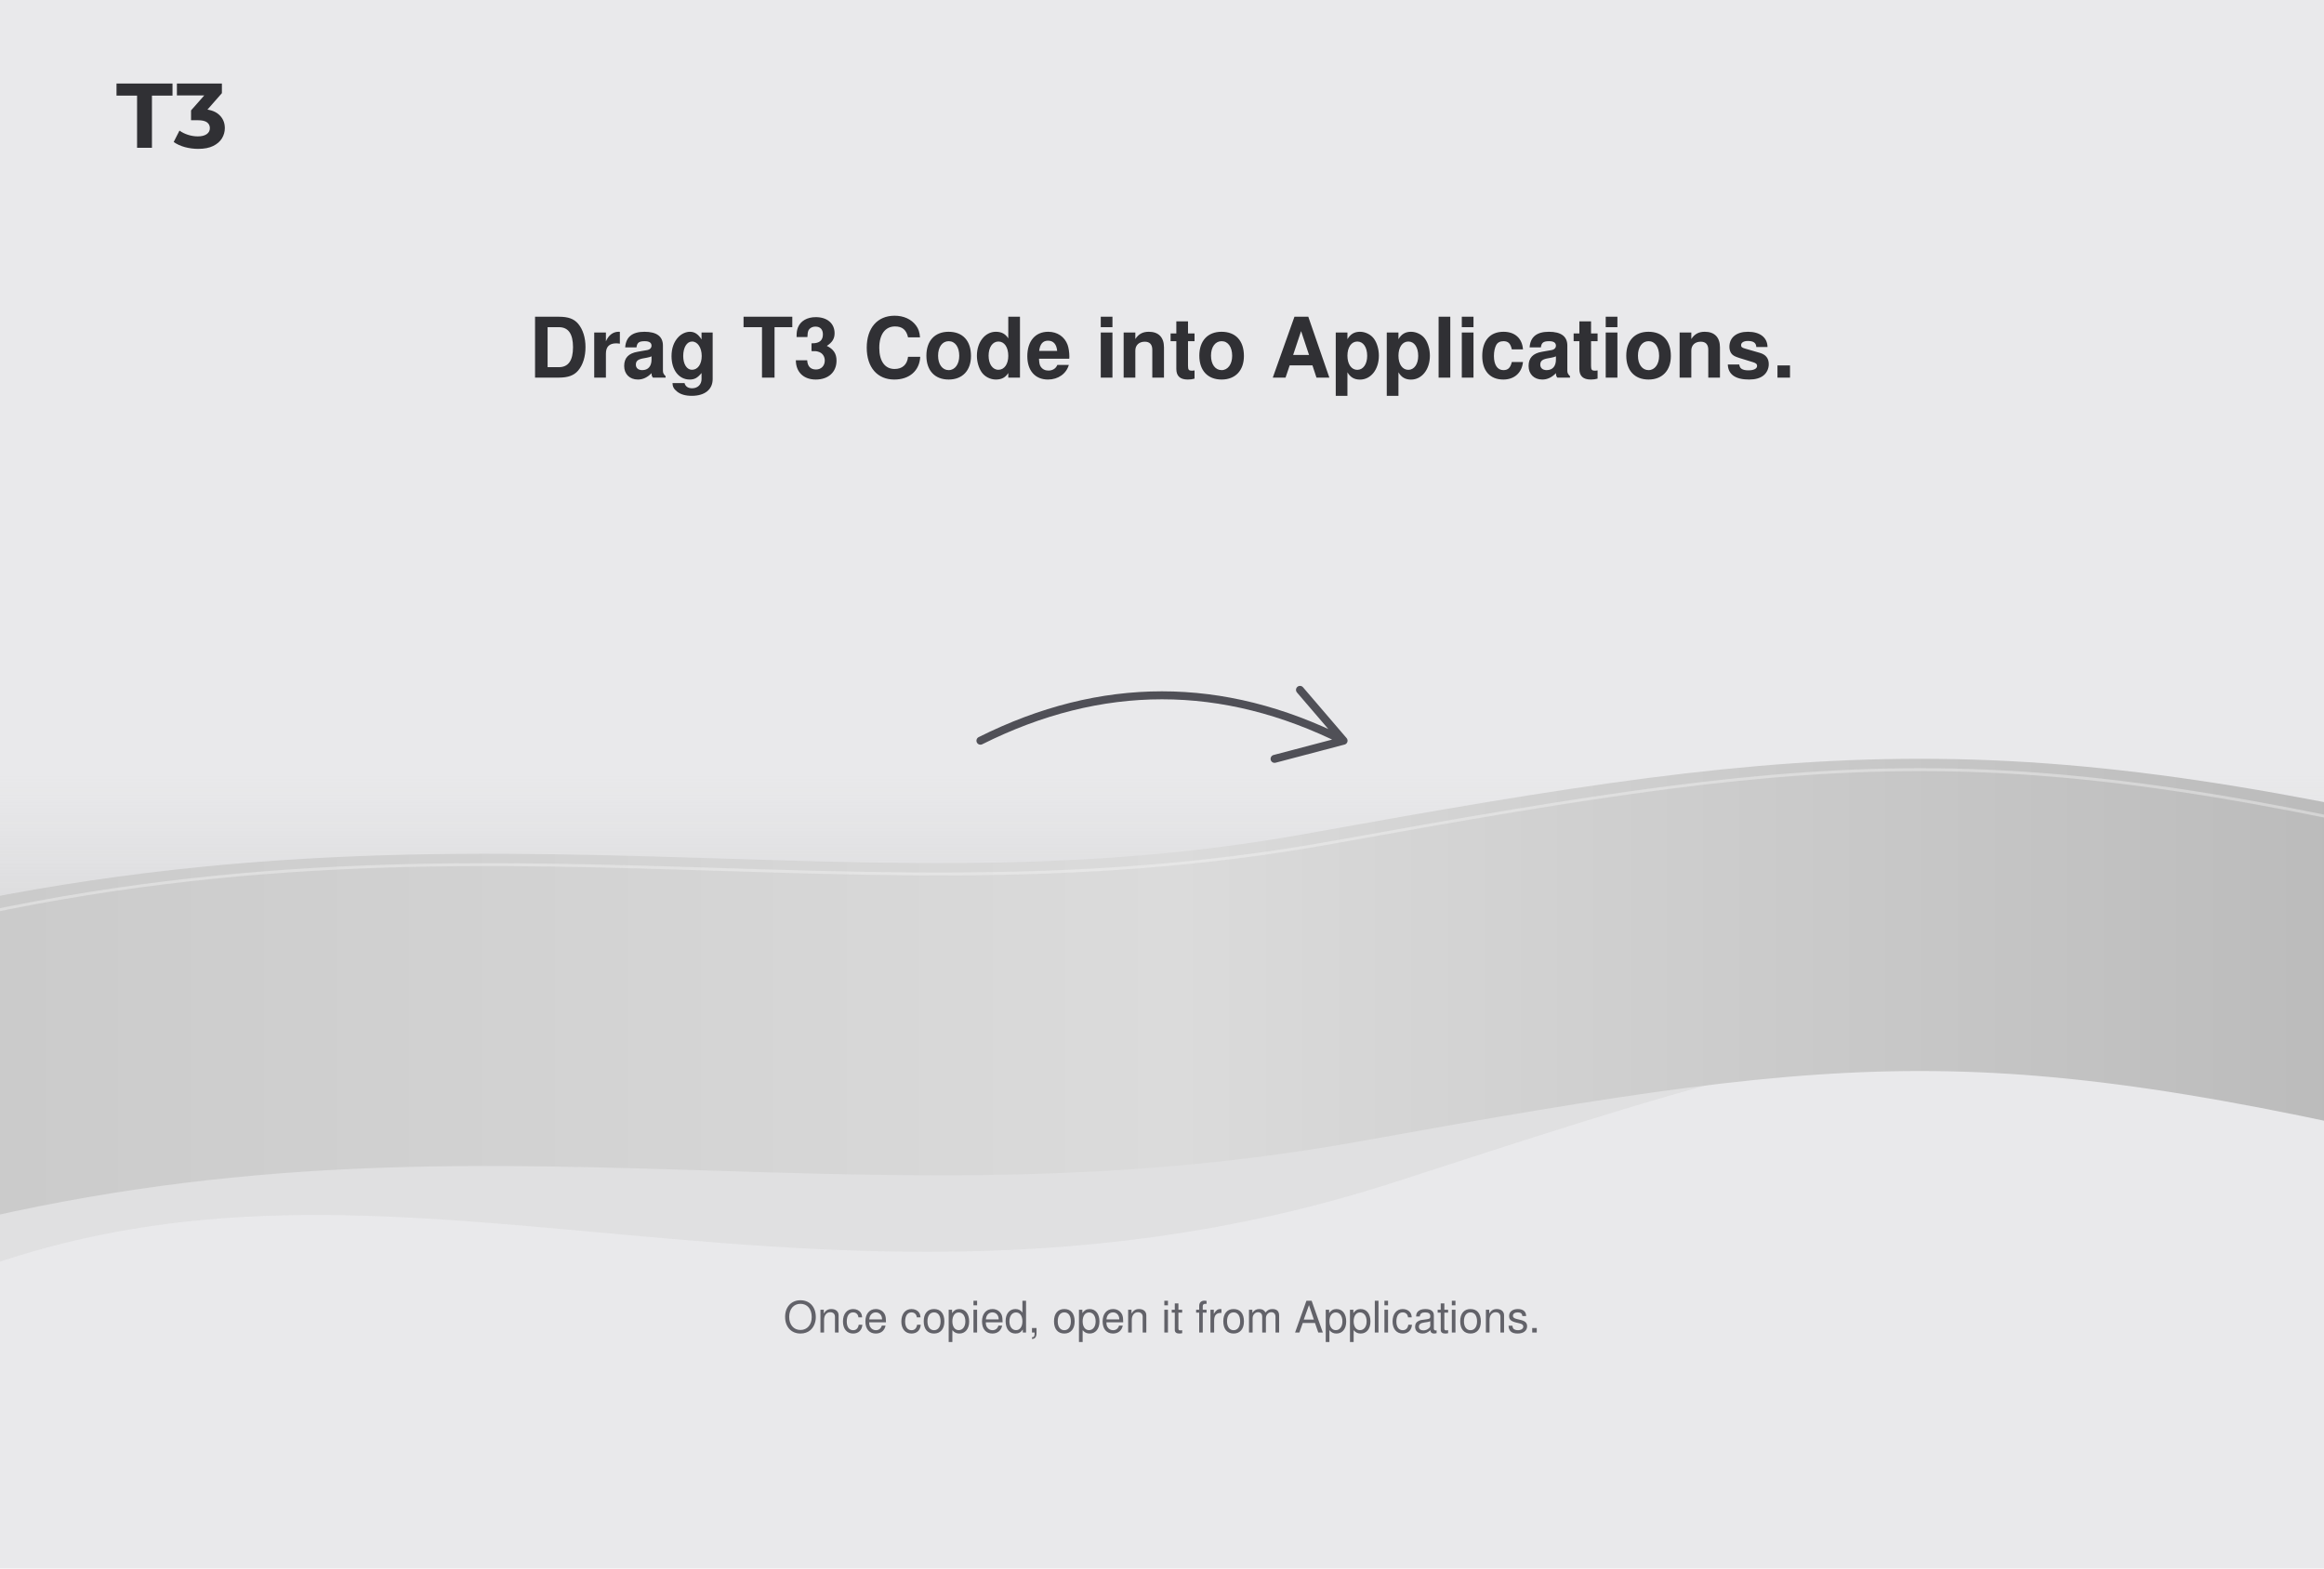
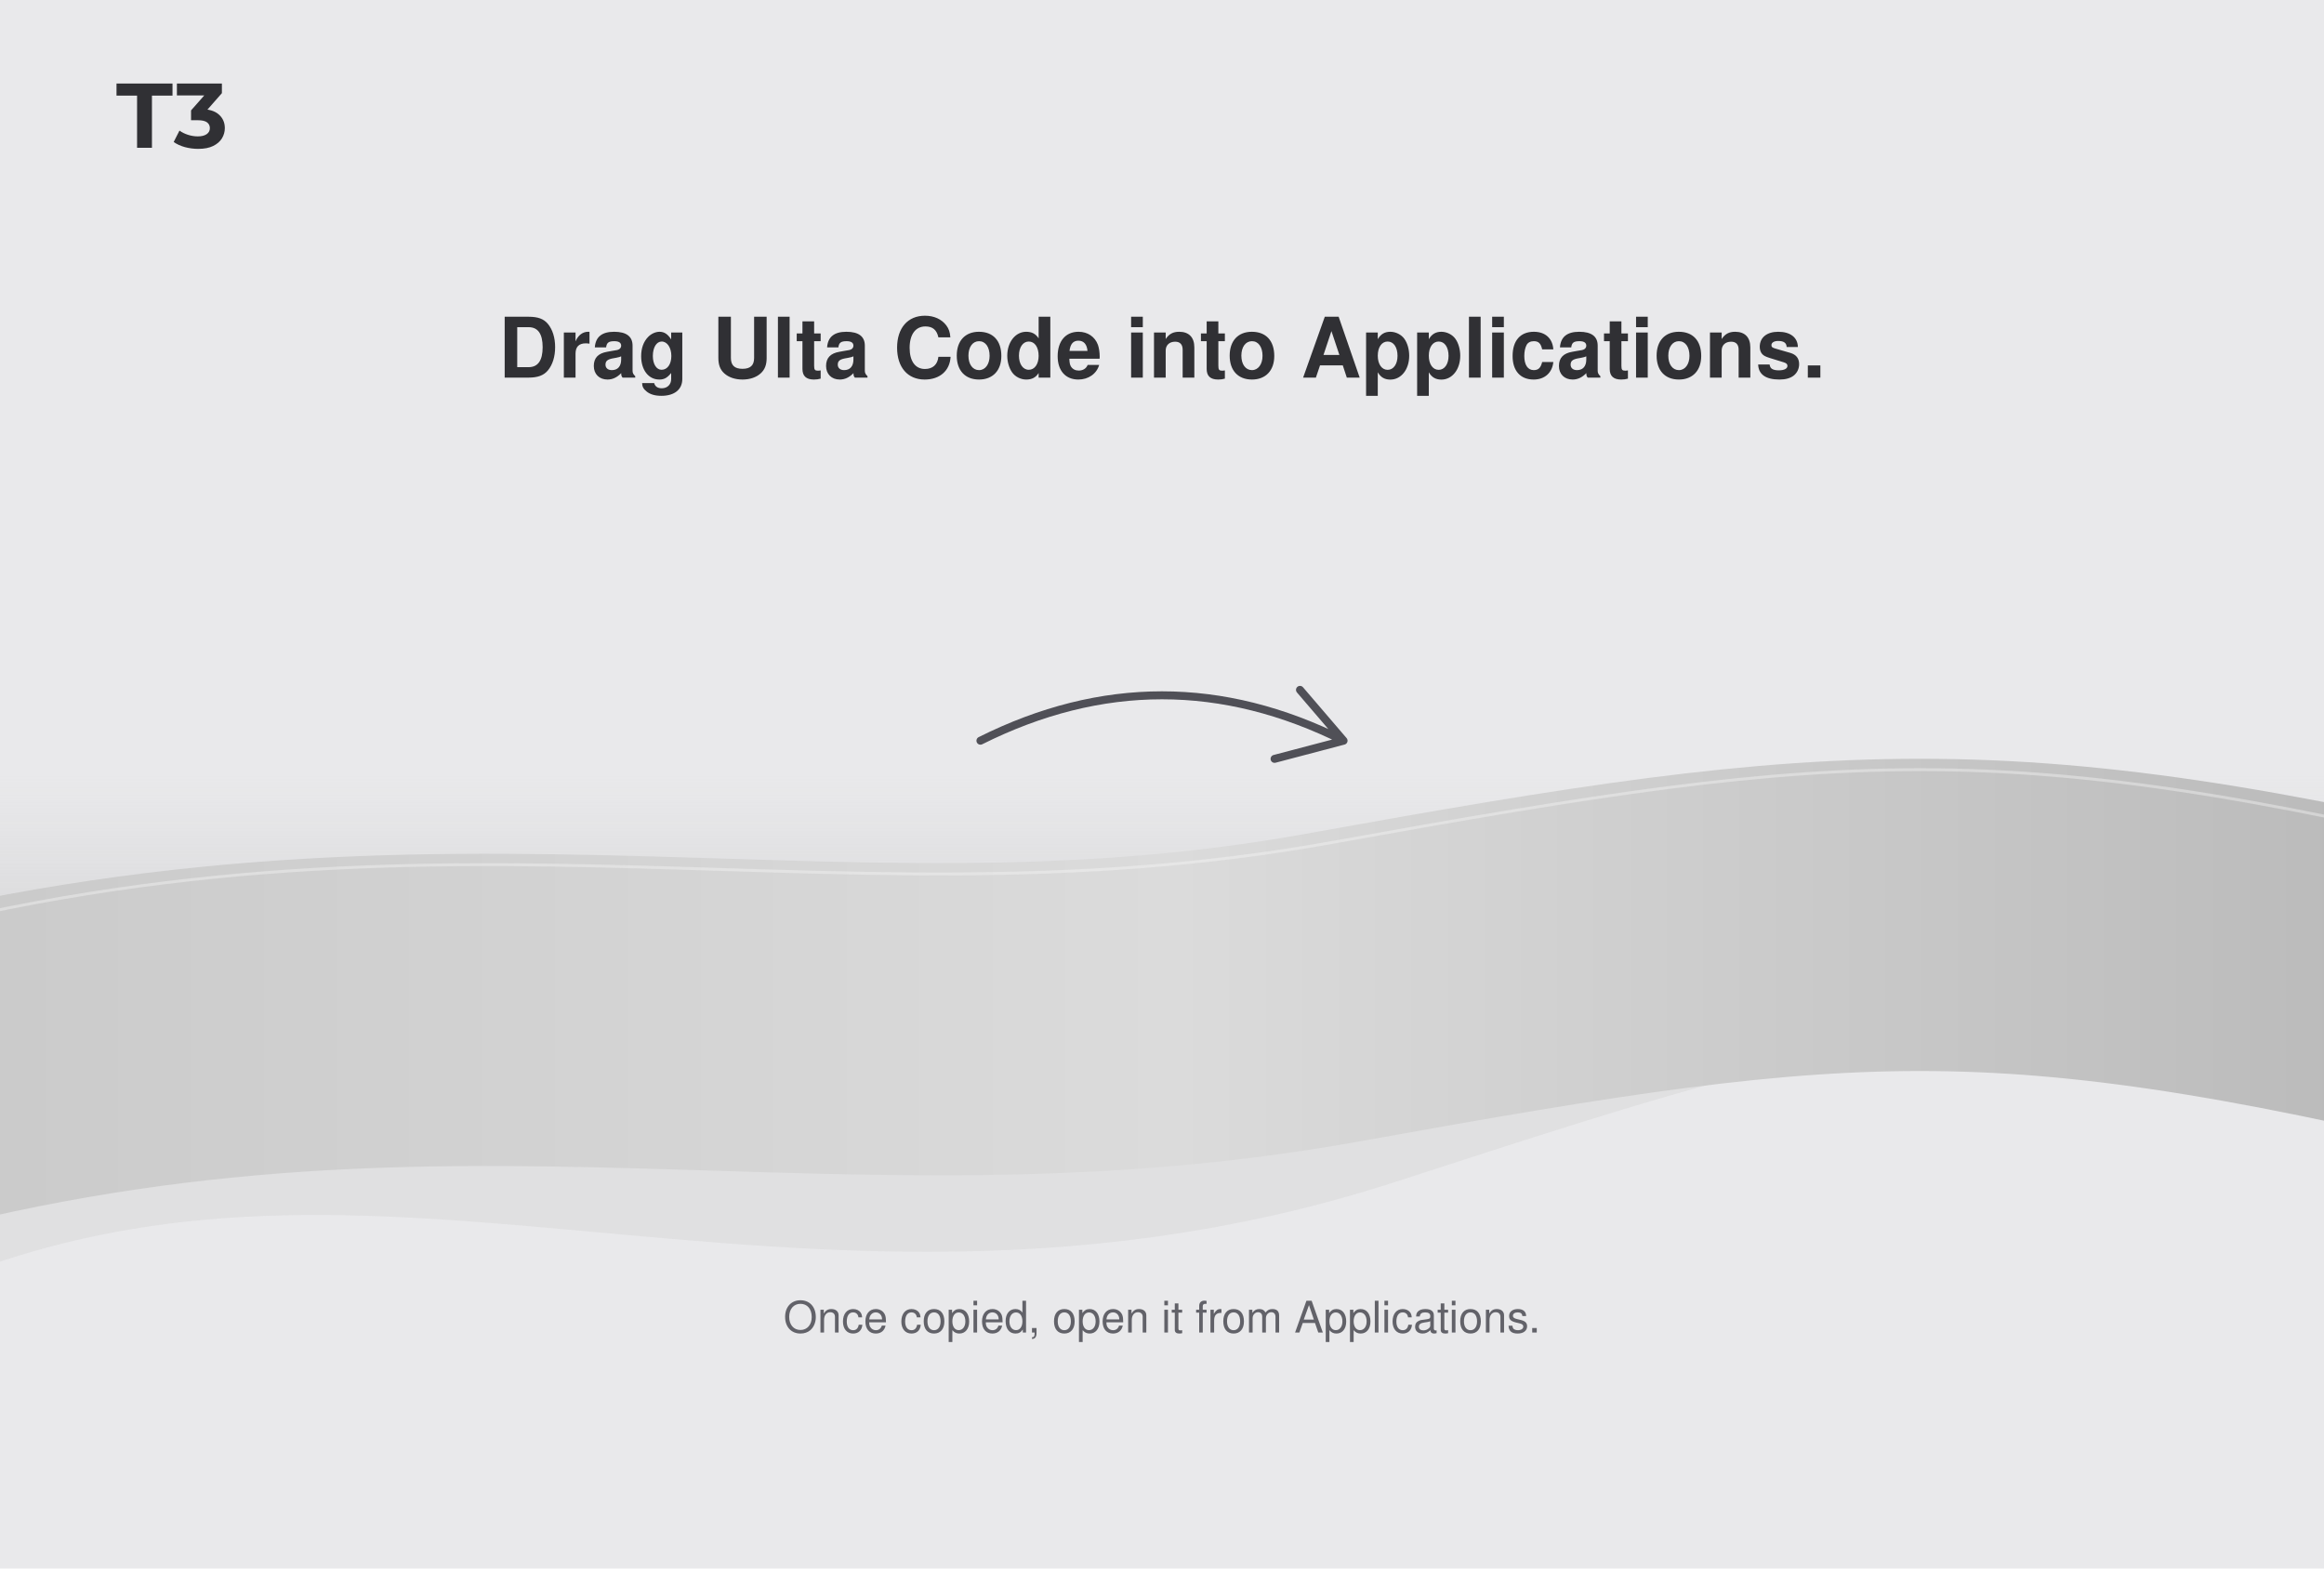
<svg xmlns="http://www.w3.org/2000/svg" width="1280" height="864" viewBox="0 0 640 432">
  <defs>
    <linearGradient id="veil" x1="0" y1="0" x2="0" y2="1">
      <stop stop-color="#B7B7B7" stop-opacity="0" />
      <stop offset=".55" stop-color="#A5A5A5" stop-opacity=".24" />
      <stop offset="1" stop-color="#D1D1D1" stop-opacity=".4" />
    </linearGradient>
    <linearGradient id="silk" x1="0" y1="0" x2="1" y2="0">
      <stop stop-color="#C8C8C8" />
      <stop offset=".5" stop-color="#DBDBDB" />
      <stop offset="1" stop-color="#B5B5B5" />
    </linearGradient>
  </defs>
  <rect width="640" height="432" fill="#E9E9EB" />
  <path d="M-60 293C95 220 214 304 362 256S559 191 707 257" stroke="url(#veil)" stroke-width="146" fill="none" opacity="1" stroke-linecap="round" stroke-linejoin="round" />
  <path d="M-60 306C113 252 223 298 367 272S553 242 707 280" stroke="url(#silk)" stroke-width="86" fill="none" opacity="1" stroke-linecap="round" stroke-linejoin="round" />
  <path d="M-60 266C113 212 223 258 367 232S553 202 707 240" stroke="#F5F5F5" stroke-width="0.8" fill="none" opacity="0.42" stroke-linecap="round" stroke-linejoin="round" />
  <svg x="32" y="23" width="30" height="18" viewBox="15.531 37 94.394 56.96" fill="#303034">
    <path d="M33.451 93V47.56H15.531V37H64.331V47.56H46.411V93H33.451ZM86.725 93.96C82.832 93.96 78.965 93.453 75.125 92.44C71.285 91.373 68.032 89.88 65.365 87.96L70.405 78.04C72.539 79.587 75.019 80.813 77.845 81.72C80.672 82.627 83.525 83.08 86.405 83.08C89.659 83.08 92.219 82.44 94.085 81.16C95.952 79.88 96.885 78.12 96.885 75.88C96.885 73.747 96.059 72.067 94.405 70.84C92.752 69.613 90.085 69 86.405 69H80.485V60.44L96.085 42.76L97.525 47.4H68.165V37H107.365V45.4L91.845 63.08L85.285 59.32H89.045C95.925 59.32 101.125 60.867 104.645 63.96C108.165 67.053 109.925 71.027 109.925 75.88C109.925 79.027 109.099 81.987 107.445 84.76C105.792 87.48 103.259 89.693 99.845 91.4C96.432 93.107 92.059 93.96 86.725 93.96Z" />
  </svg>
-   <text x="320" y="104" fill="#303034" font-family="Helvetica" font-size="23" font-weight="700" text-anchor="middle">Drag T3 Code into Applications.</text>
+   <text x="320" y="104" fill="#303034" font-family="Helvetica" font-size="23" font-weight="700" text-anchor="middle">Drag Ulta Code into Applications.</text>
  <path d="M270 204Q320 179 370 204M358 190L370 204L351 209" stroke="#505057" stroke-width="2.2" fill="none" opacity="1" stroke-linecap="round" stroke-linejoin="round" />
  <text x="320" y="367" fill="#626269" font-family="Helvetica" font-size="12" font-weight="400" text-anchor="middle">Once copied, open it from Applications.</text>
</svg>
